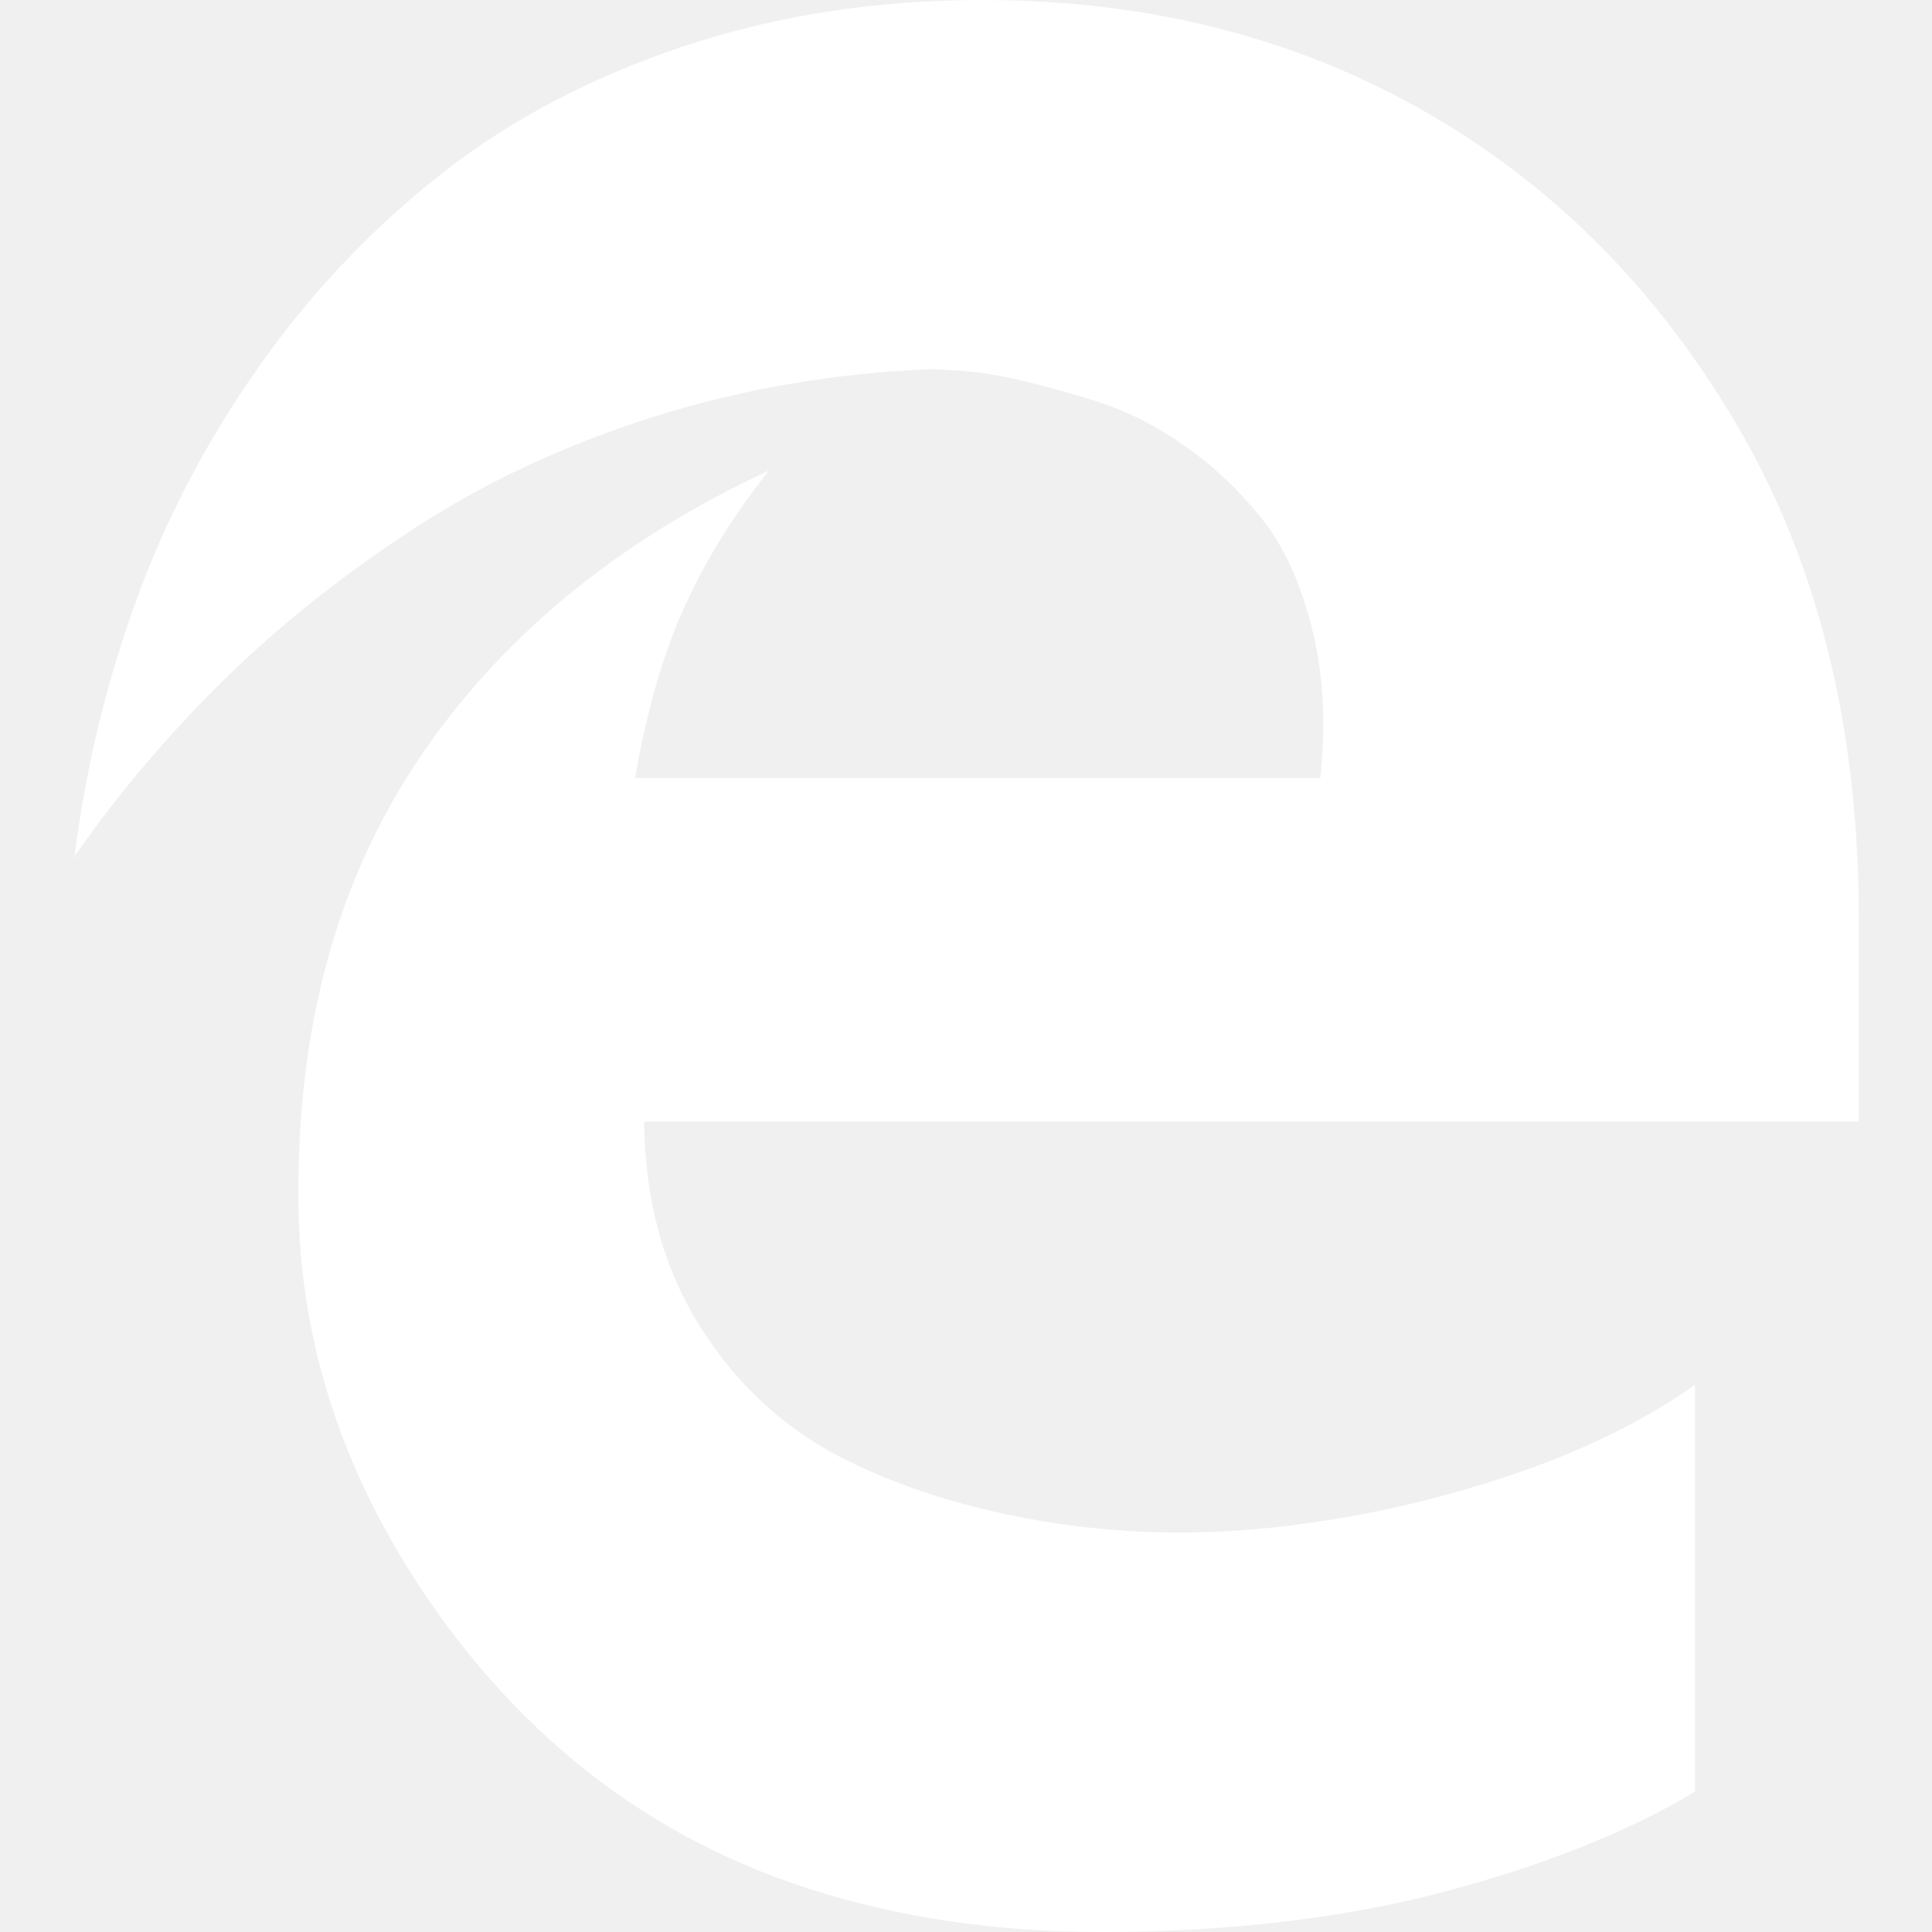
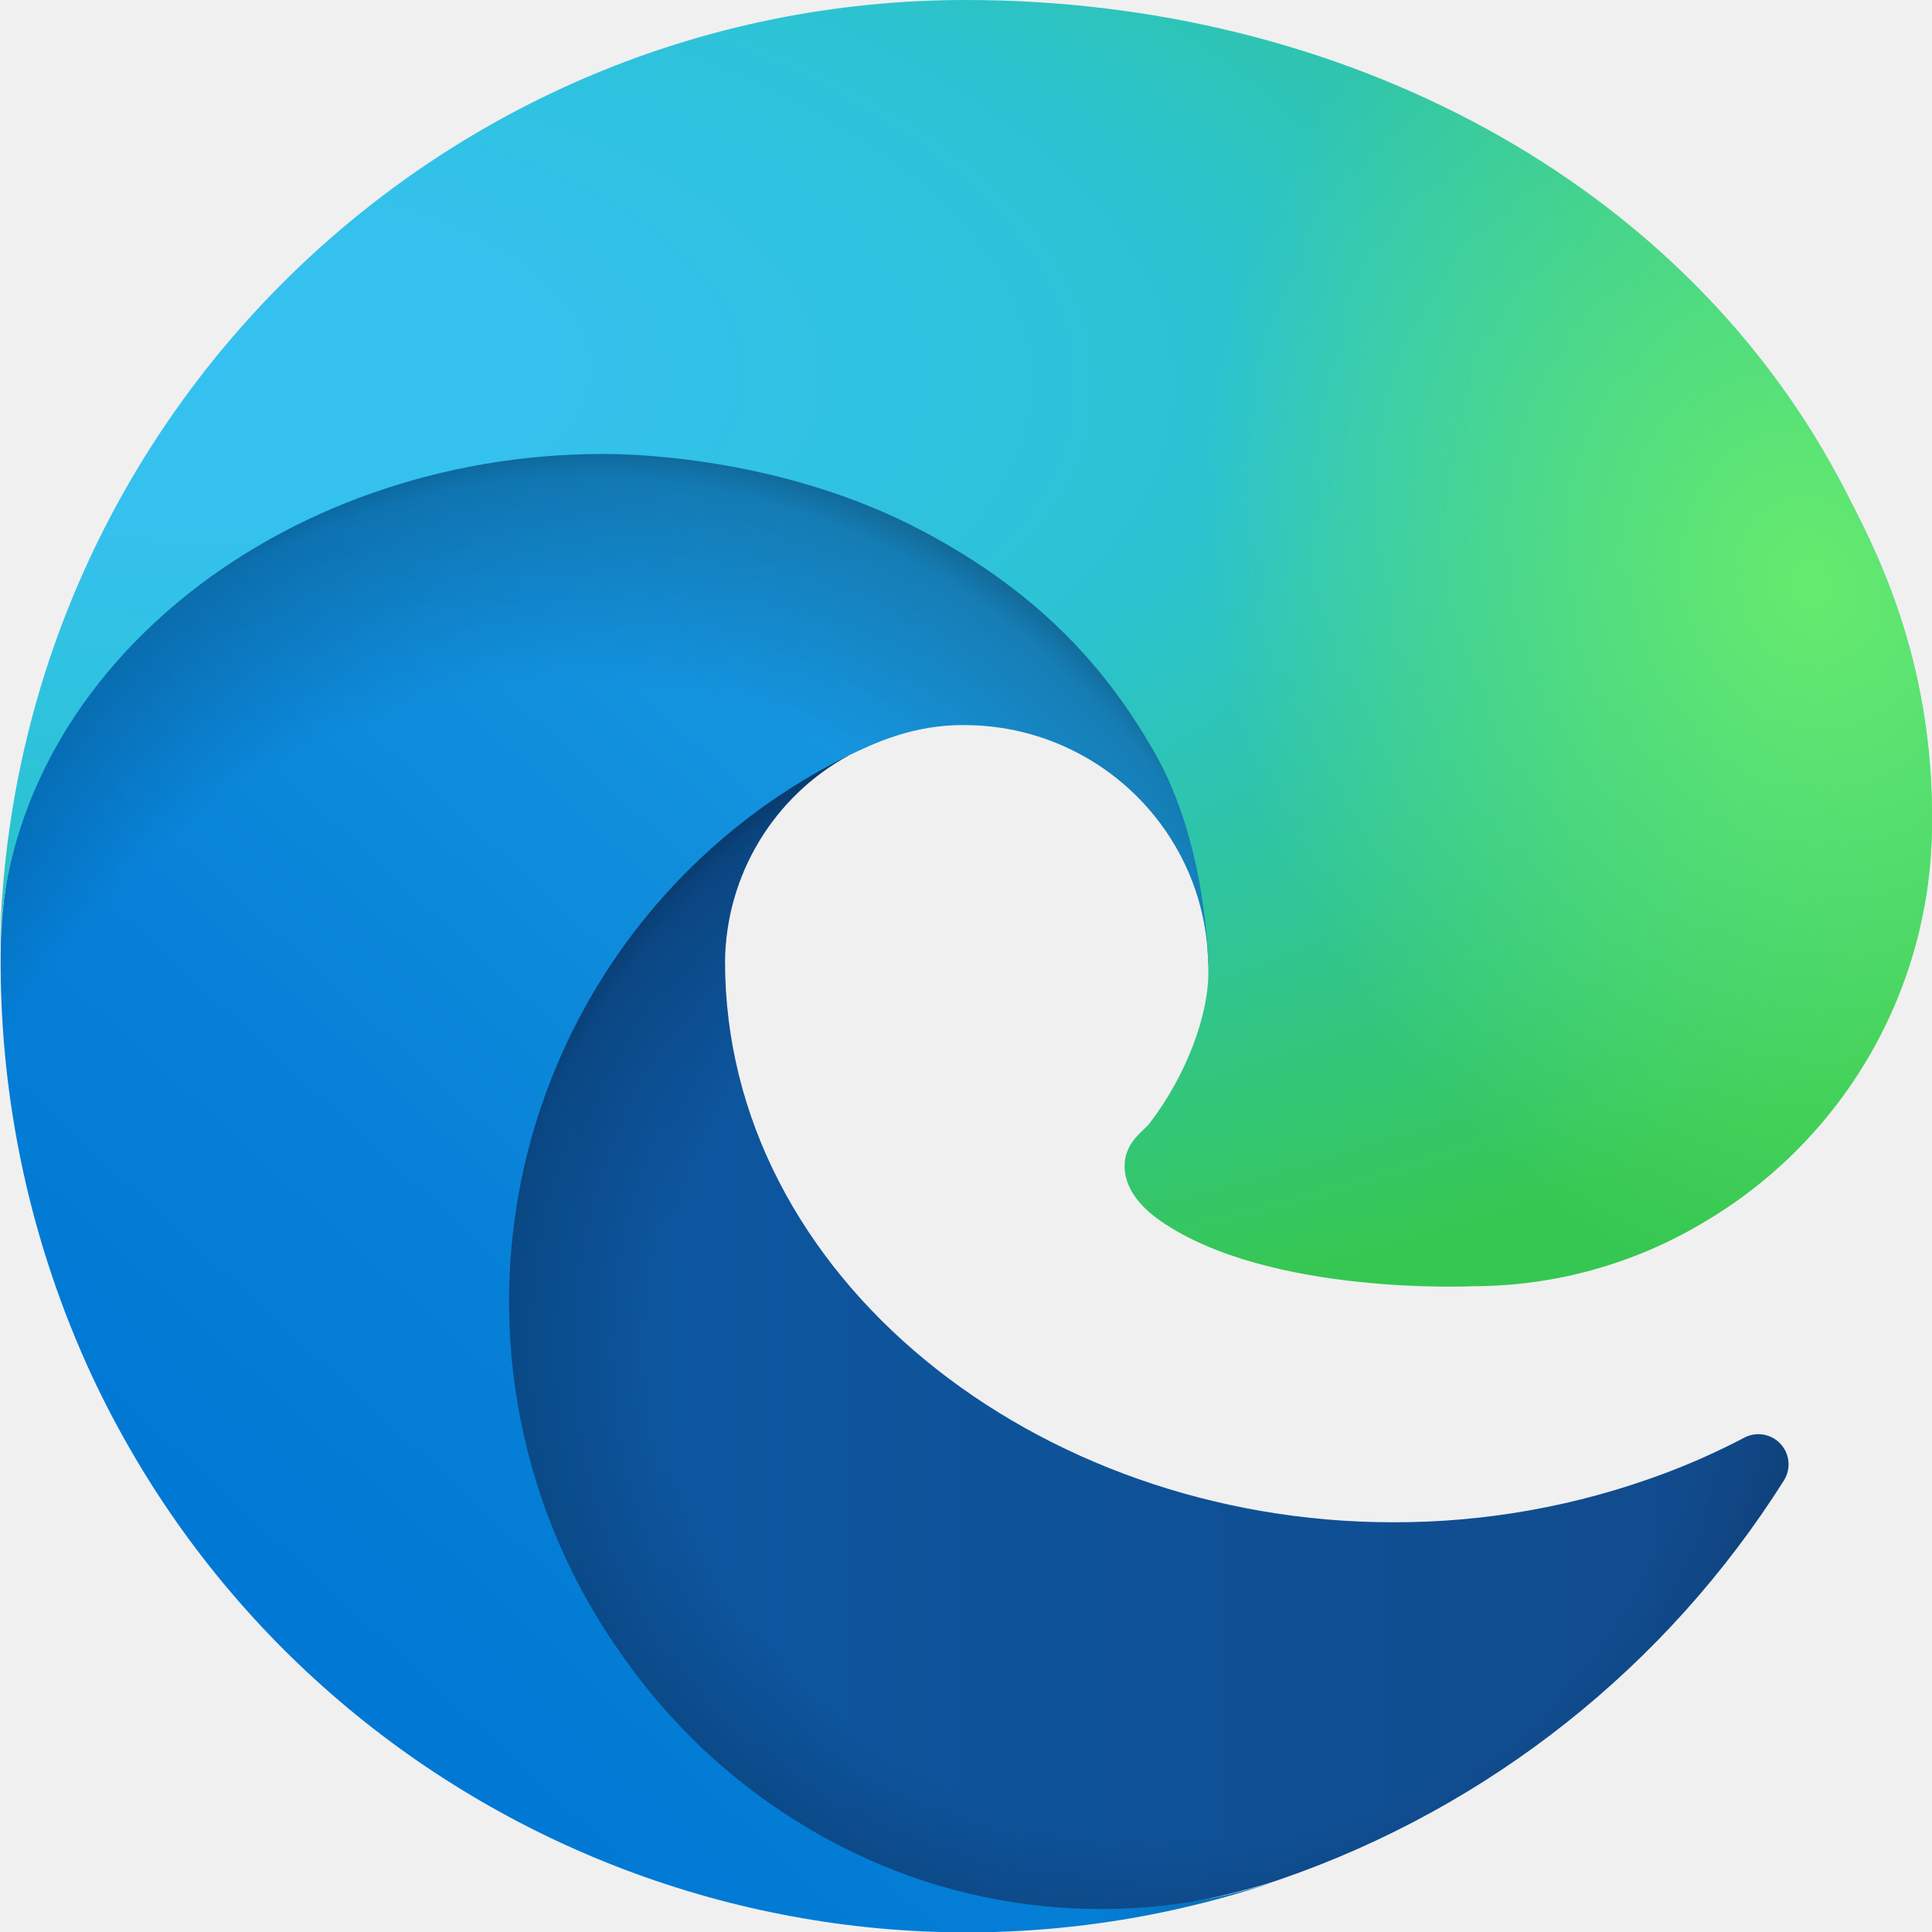
- <svg xmlns="http://www.w3.org/2000/svg" version="1.1" id="Capa_1" x="0px" y="0px" viewBox="0 0 512 512" style="enable-background:new 0 0 512 512;" xml:space="preserve">
-   <style type="text/css">
- 	.st0{fill:#FFFFFF;}
- </style>
-   <path class="st0" d="M19.4,227.4h0.3c3-24,8.6-47,16.7-69.1s19.1-42.7,32.9-62.1s29.8-36.1,47.9-50.3s39.4-25.4,63.9-33.6  S232.1,0,260.3,0c44.1,0,83.5,10,118.4,30.2s62.9,49.1,84.1,86.8c19.8,35.6,29.8,77.8,29.8,126.4v53.8H170.7  c0.2,21.2,5.3,39.5,15.3,55.1s23,27.2,39,35s34.1,13.2,54.2,16.3s40.4,3.3,60.9,0.9s40.3-6.9,59.5-13.3  c19.2-6.4,35.7-14.4,49.6-24.2v107.8c-17.5,10.5-39.4,19.3-65.6,26.3c-26.2,7-56,10.7-89.4,10.9s-63.5-4.9-90.4-15.2  c-36-13.9-65.7-37.7-89.1-71.2s-35.2-69.1-35.6-106.4c-0.6-46.1,10-85.4,31.7-117.8s52.7-58,93-76.7c-9.2,11.5-16.6,23.4-22.3,35.9  s-10.1,27.7-13.2,45.6h181.6c1.5-14.7,0.8-28-2.3-40c-3-12-7.5-21.7-13.4-29s-12.6-13.7-20.2-19c-7.5-5.3-15.2-9.2-23-11.7  c-7.8-2.5-15-4.4-21.4-5.9s-11.8-2.2-16-2.4l-6.3-0.4c-25.7,1-50.5,5.2-74.2,12.7s-45,17.5-63.9,29.9s-35.7,25.8-50.3,40.2  S31.1,210.6,19.4,227.4z" />
+ <svg xmlns="http://www.w3.org/2000/svg" version="1.1" id="Layer_1" width="256px" height="256px" viewBox="0 0 256 256">
+   <defs>
+     <style>.cls-1{fill:url(#linear-gradient);}.cls-2{opacity:0.35;fill:url(#radial-gradient);}.cls-2,.cls-4{isolation:isolate;}.cls-3{fill:url(#linear-gradient-2);}.cls-4{opacity:0.41;fill:url(#radial-gradient-2);}.cls-5{fill:url(#radial-gradient-3);}.cls-6{fill:url(#radial-gradient-4);}</style>
+     <linearGradient id="linear-gradient" x1="63.33" y1="84.03" x2="241.67" y2="84.03" gradientTransform="matrix(1, 0, 0, -1, 0, 266)" gradientUnits="userSpaceOnUse">
+       <stop offset="0" stop-color="#0c59a4" />
+       <stop offset="1" stop-color="#114a8b" />
+     </linearGradient>
+     <radialGradient id="radial-gradient" cx="161.83" cy="68.91" r="95.38" gradientTransform="matrix(1, 0, 0, -0.95, 0, 248.84)" gradientUnits="userSpaceOnUse">
+       <stop offset="0.72" stop-opacity="0" />
+       <stop offset="0.95" stop-opacity="0.53" />
+       <stop offset="1" />
+     </radialGradient>
+     <linearGradient id="linear-gradient-2" x1="157.35" y1="161.39" x2="45.96" y2="40.06" gradientTransform="matrix(1, 0, 0, -1, 0, 266)" gradientUnits="userSpaceOnUse">
+       <stop offset="0" stop-color="#1b9de2" />
+       <stop offset="0.16" stop-color="#1595df" />
+       <stop offset="0.67" stop-color="#0680d7" />
+       <stop offset="1" stop-color="#0078d4" />
+     </linearGradient>
+     <radialGradient id="radial-gradient-2" cx="-340.29" cy="62.99" r="143.24" gradientTransform="matrix(0.15, -0.99, -0.8, -0.12, 176.64, -125.4)" gradientUnits="userSpaceOnUse">
+       <stop offset="0.76" stop-opacity="0" />
+       <stop offset="0.95" stop-opacity="0.5" />
+       <stop offset="1" />
+     </radialGradient>
+     <radialGradient id="radial-gradient-3" cx="113.37" cy="570.21" r="202.43" gradientTransform="matrix(-0.04, 1, 2.13, 0.08, -1179.54, -106.69)" gradientUnits="userSpaceOnUse">
+       <stop offset="0" stop-color="#35c1f1" />
+       <stop offset="0.11" stop-color="#34c1ed" />
+       <stop offset="0.23" stop-color="#2fc2df" />
+       <stop offset="0.31" stop-color="#2bc3d2" />
+       <stop offset="0.67" stop-color="#36c752" />
+     </radialGradient>
+     <radialGradient id="radial-gradient-4" cx="376.52" cy="567.97" r="97.34" gradientTransform="matrix(0.28, 0.96, 0.78, -0.23, -303.76, -148.5)" gradientUnits="userSpaceOnUse">
+       <stop offset="0" stop-color="#66eb6e" />
+       <stop offset="1" stop-color="#66eb6e" stop-opacity="0" />
+     </radialGradient>
+   </defs>
+   <path class="cls-1" d="M235.68,195.46a93.73,93.73,0,0,1-10.54,4.71,101.87,101.87,0,0,1-35.9,6.46c-47.32,0-88.54-32.55-88.54-74.32A31.48,31.48,0,0,1,117.13,105c-42.8,1.8-53.8,46.4-53.8,72.53,0,73.88,68.09,81.37,82.76,81.37,7.91,0,19.84-2.3,27-4.56l1.31-.44A128.34,128.34,0,0,0,241,201.1,4,4,0,0,0,235.68,195.46Z" transform="translate(-4.63 -4.92)" />
+   <path class="cls-2" d="M235.68,195.46a93.73,93.73,0,0,1-10.54,4.71,101.87,101.87,0,0,1-35.9,6.46c-47.32,0-88.54-32.55-88.54-74.32A31.48,31.48,0,0,1,117.13,105c-42.8,1.8-53.8,46.4-53.8,72.53,0,73.88,68.09,81.37,82.76,81.37,7.91,0,19.84-2.3,27-4.56l1.31-.44A128.34,128.34,0,0,0,241,201.1,4,4,0,0,0,235.68,195.46Z" transform="translate(-4.63 -4.92)" />
+   <path class="cls-3" d="M110.34,246.34A79.2,79.2,0,0,1,87.6,225,80.72,80.72,0,0,1,117.13,105c3.12-1.47,8.45-4.13,15.54-4a32.35,32.35,0,0,1,25.69,13,31.88,31.88,0,0,1,6.36,18.66c0-.21,24.46-79.6-80-79.6-43.9,0-80,41.66-80,78.21a130.15,130.15,0,0,0,12.11,56,128,128,0,0,0,156.38,67.11,75.55,75.55,0,0,1-62.78-8Z" transform="translate(-4.63 -4.92)" />
+   <path class="cls-4" d="M110.34,246.34A79.2,79.2,0,0,1,87.6,225,80.72,80.72,0,0,1,117.13,105c3.12-1.47,8.45-4.13,15.54-4a32.35,32.35,0,0,1,25.69,13,31.88,31.88,0,0,1,6.36,18.66c0-.21,24.46-79.6-80-79.6-43.9,0-80,41.66-80,78.21a130.15,130.15,0,0,0,12.11,56,128,128,0,0,0,156.38,67.11,75.55,75.55,0,0,1-62.78-8Z" transform="translate(-4.63 -4.92)" />
+   <path class="cls-5" d="M156.94,153.78c-.81,1.05-3.3,2.5-3.3,5.66,0,2.61,1.7,5.12,4.72,7.23,14.38,10,41.49,8.68,41.56,8.68A59.56,59.56,0,0,0,230.19,167a61.38,61.38,0,0,0,30.43-52.88c.26-22.41-8-37.31-11.34-43.91C228.09,28.76,182.35,4.92,132.61,4.92a128,128,0,0,0-128,126.2c.48-36.54,36.8-66.05,80-66.05,3.5,0,23.46.34,42,10.07,16.34,8.58,24.9,18.94,30.85,29.21,6.18,10.67,7.28,24.15,7.28,29.52S162,147.2,156.94,153.78Z" transform="translate(-4.63 -4.92)" />
+   <path class="cls-6" d="M156.94,153.78c-.81,1.05-3.3,2.5-3.3,5.66,0,2.61,1.7,5.12,4.72,7.23,14.38,10,41.49,8.68,41.56,8.68A59.56,59.56,0,0,0,230.19,167a61.38,61.38,0,0,0,30.43-52.88c.26-22.41-8-37.31-11.34-43.91C228.09,28.76,182.35,4.92,132.61,4.92a128,128,0,0,0-128,126.2c.48-36.54,36.8-66.05,80-66.05,3.5,0,23.46.34,42,10.07,16.34,8.58,24.9,18.94,30.85,29.21,6.18,10.67,7.28,24.15,7.28,29.52S162,147.2,156.94,153.78Z" transform="translate(-4.63 -4.92)" />
</svg>
